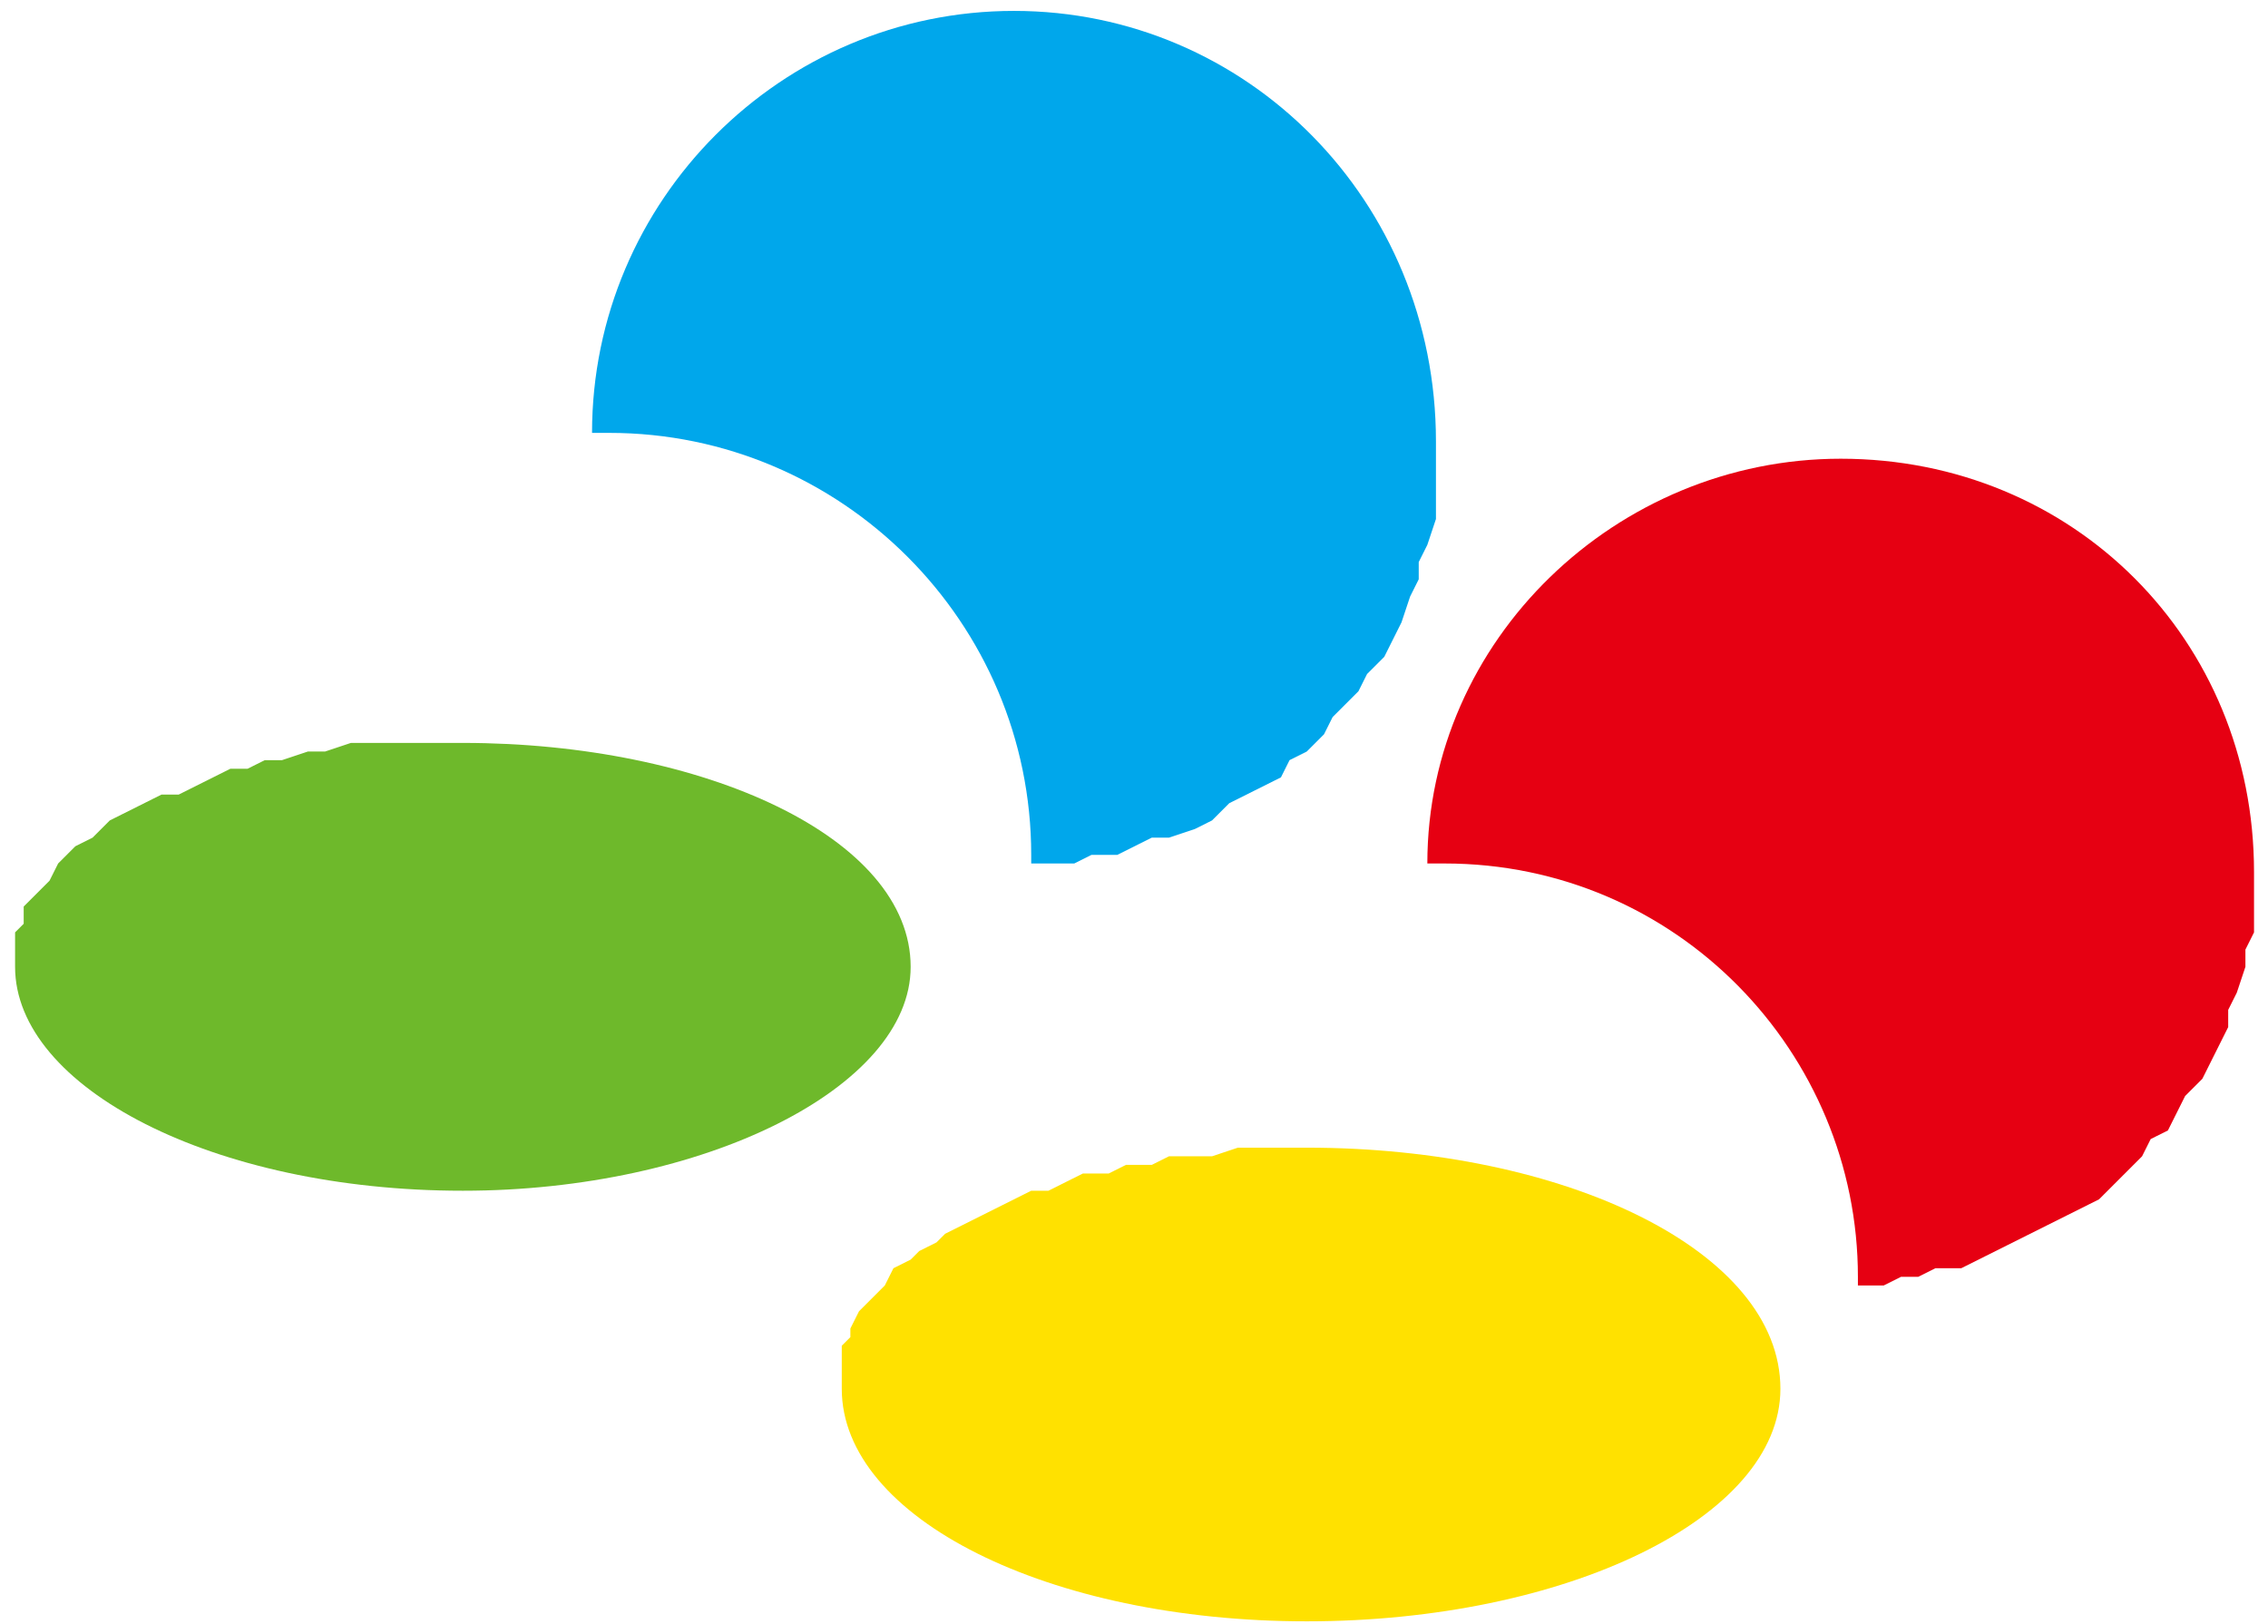
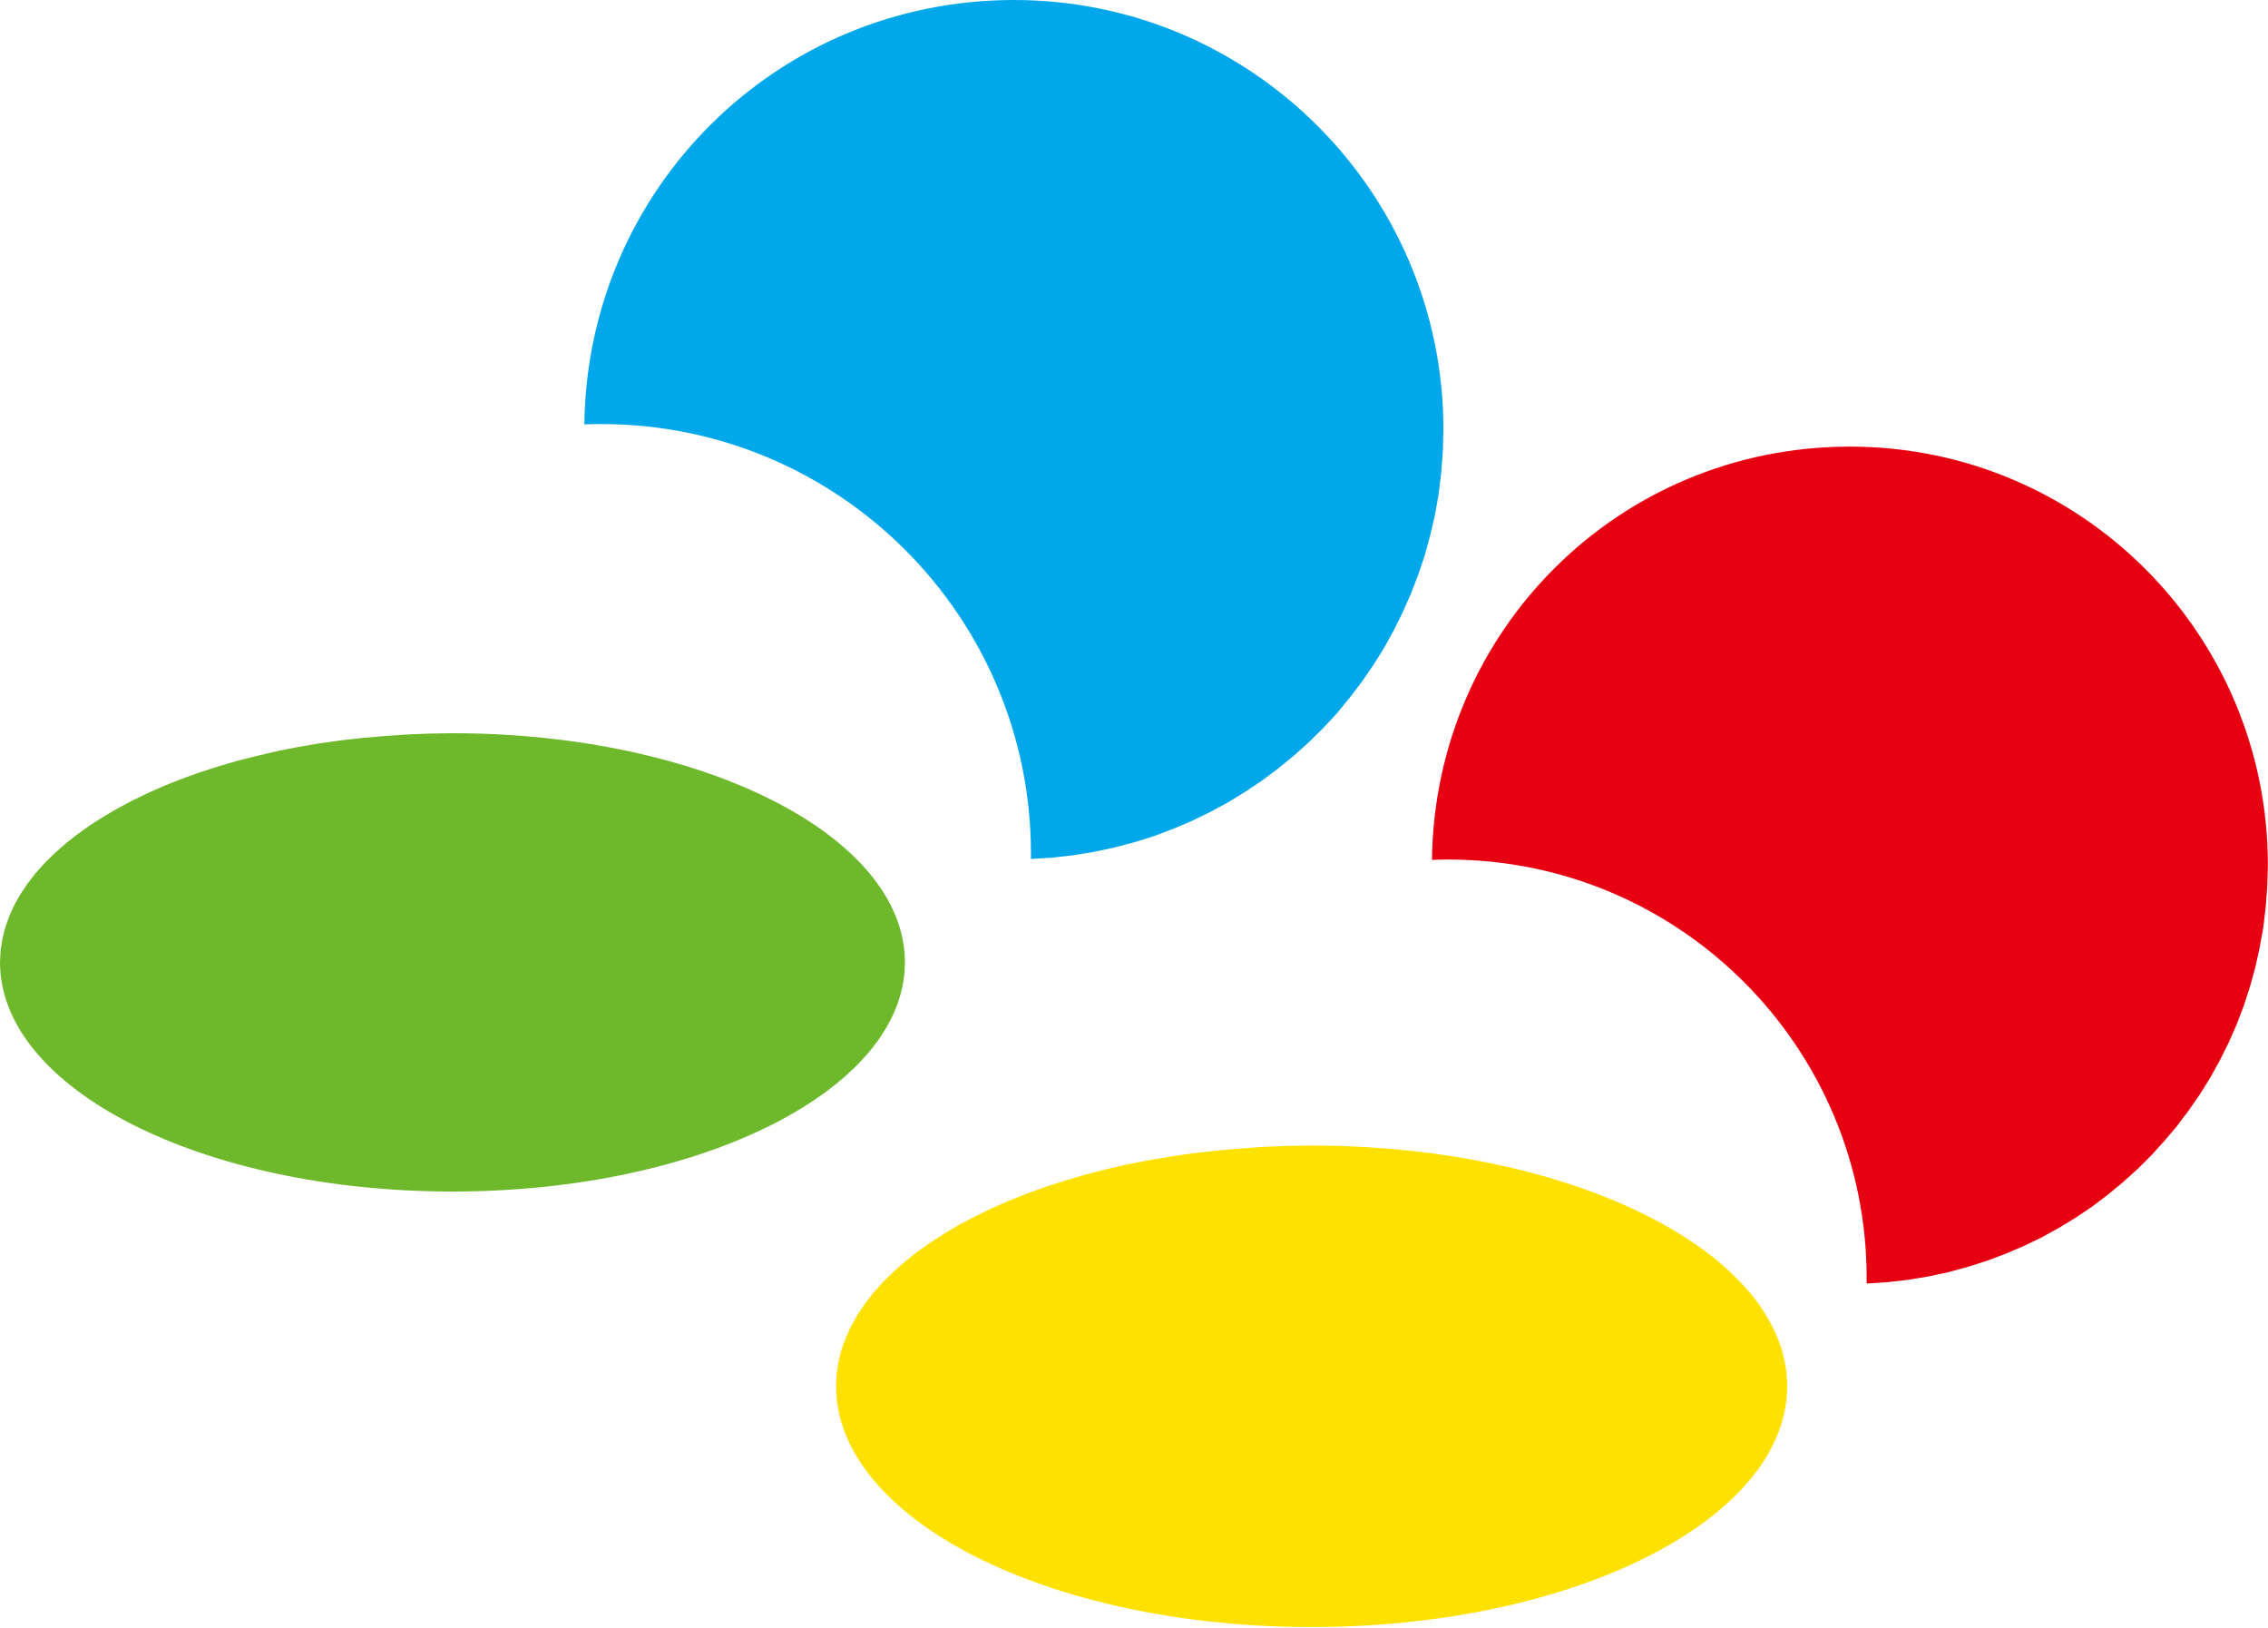
- <svg xmlns="http://www.w3.org/2000/svg" version="1.0" width="190" height="136" viewBox="0 0 1 1" id="body">
-   <defs id="defs3415">
- </defs>
-   <g transform="matrix(5.30447,0,0,5.304457,1.715065,-1.600537)" id="g3512">
-     <path d="M -0.359,0.414 L -0.359,0.413 L -0.359,0.411 L -0.359,0.41 L -0.358,0.409 L -0.358,0.407 L -0.357,0.406 L -0.356,0.405 L -0.355,0.404 L -0.354,0.402 L -0.353,0.401 L -0.352,0.4 L -0.35,0.399 L -0.349,0.398 L -0.348,0.397 L -0.346,0.396 L -0.344,0.395 L -0.342,0.394 L -0.34,0.394 L -0.338,0.393 L -0.336,0.392 L -0.334,0.391 L -0.332,0.391 L -0.33,0.39 L -0.328,0.39 L -0.325,0.389 L -0.323,0.389 L -0.32,0.388 L -0.318,0.388 L -0.315,0.388 L -0.313,0.388 L -0.31,0.388 L -0.307,0.388 C -0.279,0.388 -0.255,0.399 -0.255,0.414 C -0.255,0.428 -0.279,0.44 -0.307,0.44 C -0.336,0.44 -0.359,0.428 -0.359,0.414 z " style="font-style:normal;font-variant:normal;font-weight:normal;font-stretch:normal;letter-spacing:normal;word-spacing:normal;text-anchor:start;fill:#6EB92B;fill-opacity:1;fill-rule:nonzero;stroke:#2cd324;stroke-width:0;stroke-linecap:butt;stroke-linejoin:miter;stroke-miterlimit:10.433;stroke-dasharray:none;stroke-dashoffset:0;stroke-opacity:1" id="path3324" />
-     <path d="M -0.263,0.463 L -0.263,0.461 L -0.263,0.46 L -0.263,0.458 L -0.262,0.457 L -0.262,0.456 L -0.261,0.454 L -0.26,0.453 L -0.259,0.452 L -0.258,0.451 L -0.257,0.449 L -0.255,0.448 L -0.254,0.447 L -0.252,0.446 L -0.251,0.445 L -0.249,0.444 L -0.247,0.443 L -0.245,0.442 L -0.243,0.441 L -0.241,0.44 L -0.239,0.44 L -0.237,0.439 L -0.235,0.438 L -0.232,0.438 L -0.23,0.437 L -0.227,0.437 L -0.225,0.436 L -0.222,0.436 L -0.22,0.436 L -0.217,0.435 L -0.214,0.435 L -0.211,0.435 L -0.209,0.435 C -0.179,0.435 -0.154,0.447 -0.154,0.463 C -0.154,0.478 -0.179,0.49 -0.209,0.49 C -0.239,0.49 -0.263,0.478 -0.263,0.463 z " style="font-style:normal;font-variant:normal;font-weight:normal;font-stretch:normal;letter-spacing:normal;word-spacing:normal;text-anchor:start;fill:#FFE100;fill-opacity:1;fill-rule:nonzero;stroke:#f8fa1a;stroke-width:0;stroke-linecap:butt;stroke-linejoin:miter;stroke-miterlimit:10.433;stroke-dasharray:none;stroke-dashoffset:0;stroke-opacity:1" id="path3326" />
-     <path d="M -0.241,0.402 L -0.238,0.402 L -0.236,0.402 L -0.234,0.401 L -0.231,0.401 L -0.229,0.4 L -0.227,0.399 L -0.225,0.399 L -0.222,0.398 L -0.22,0.397 L -0.218,0.395 L -0.216,0.394 L -0.214,0.393 L -0.212,0.392 L -0.211,0.39 L -0.209,0.389 L -0.207,0.387 L -0.206,0.385 L -0.204,0.383 L -0.203,0.382 L -0.202,0.38 L -0.2,0.378 L -0.199,0.376 L -0.198,0.374 L -0.197,0.371 L -0.196,0.369 L -0.196,0.367 L -0.195,0.365 L -0.194,0.362 L -0.194,0.36 L -0.194,0.358 L -0.194,0.355 L -0.194,0.353 C -0.194,0.325 -0.216,0.303 -0.243,0.303 C -0.27,0.303 -0.292,0.325 -0.292,0.352 C -0.292,0.352 -0.291,0.352 -0.29,0.352 C -0.263,0.352 -0.241,0.374 -0.241,0.401 L -0.241,0.402" style="font-style:normal;font-variant:normal;font-weight:normal;font-stretch:normal;letter-spacing:normal;word-spacing:normal;text-anchor:start;fill:#00A7EB;fill-opacity:1;fill-rule:nonzero;stroke:#0a12ff;stroke-width:0;stroke-linecap:butt;stroke-linejoin:miter;stroke-miterlimit:10.433;stroke-dasharray:none;stroke-dashoffset:0;stroke-opacity:1" id="path3328" />
-     <path d="M -0.145,0.451 L -0.142,0.451 L -0.14,0.45 L -0.138,0.45 L -0.136,0.449 L -0.133,0.449 L -0.131,0.448 L -0.129,0.447 L -0.127,0.446 L -0.125,0.445 L -0.123,0.444 L -0.121,0.443 L -0.119,0.442 L -0.117,0.441 L -0.115,0.439 L -0.114,0.438 L -0.112,0.436 L -0.111,0.434 L -0.109,0.433 L -0.108,0.431 L -0.107,0.429 L -0.105,0.427 L -0.104,0.425 L -0.103,0.423 L -0.102,0.421 L -0.102,0.419 L -0.101,0.417 L -0.1,0.414 L -0.1,0.412 L -0.099,0.41 L -0.099,0.408 L -0.099,0.405 L -0.099,0.403 C -0.099,0.376 -0.12,0.355 -0.147,0.355 C -0.173,0.355 -0.195,0.376 -0.195,0.402 C -0.194,0.402 -0.194,0.402 -0.193,0.402 C -0.166,0.402 -0.145,0.424 -0.145,0.45 L -0.145,0.451" style="font-style:normal;font-variant:normal;font-weight:normal;font-stretch:normal;letter-spacing:normal;word-spacing:normal;text-anchor:start;fill:#E60012;fill-opacity:1;fill-rule:nonzero;stroke:#fb0f19;stroke-width:0;stroke-linecap:butt;stroke-linejoin:miter;stroke-miterlimit:10.433;stroke-dasharray:none;stroke-dashoffset:0;stroke-opacity:1" id="path3330" />
+ <svg xmlns="http://www.w3.org/2000/svg" id="body" viewBox="0 0 188 134.84">
+   <defs>
+     <style>
+       .cls-1 {
+         fill: #00a7eb;
+       }
+ 
+       .cls-2 {
+         fill: #e60012;
+       }
+ 
+       .cls-3 {
+         fill: #ffe100;
+       }
+ 
+       .cls-4 {
+         fill: #6eb92b;
+       }
+     </style>
+   </defs>
+   <g id="g3512">
+     <path id="path3324" class="cls-4" d="M0,79.74l.05-.98.15-.96.24-.95.33-.93.42-.93.51-.9.59-.88.67-.86.75-.84.83-.81.9-.8.97-.76,1.05-.75,1.11-.71,1.18-.69,1.24-.66,1.3-.63,1.36-.6,1.42-.56,1.47-.53,1.52-.49,1.57-.46,1.62-.41,1.66-.39,1.7-.34,1.74-.3,1.78-.25,1.81-.21,1.85-.16,1.88-.13,1.9-.08,1.93-.03c20.74,0,37.51,8.5,37.51,18.99s-16.78,18.99-37.51,18.99S0,90.26,0,79.74Z" />
+     <path id="path3326" class="cls-3" d="M69.3,114.9l.05-1.03.15-1.01.25-1,.35-.98.44-.96.53-.95.62-.93.71-.91.79-.89.87-.85.95-.84,1.02-.81,1.1-.78,1.17-.75,1.24-.73,1.3-.69,1.37-.66,1.43-.63,1.49-.59,1.54-.56,1.6-.51,1.65-.49,1.7-.44,1.74-.4,1.79-.35,1.83-.31,1.87-.28,1.92-.21,1.94-.18,1.97-.14,2-.08,2.03-.03c21.75,0,39.43,8.93,39.43,19.95s-17.67,19.95-39.43,19.95-39.4-8.93-39.4-19.95Z" />
+     <path id="path3328" class="cls-1" d="M85.46,71.18l1.77-.11,1.74-.2,1.72-.28,1.69-.36,1.66-.44,1.63-.51,1.59-.6,1.55-.66,1.52-.74,1.48-.8,1.43-.88,1.39-.93,1.34-1,1.29-1.06,1.24-1.11,1.18-1.16,1.14-1.23,1.06-1.29,1.01-1.33.95-1.38.89-1.42.81-1.47.75-1.52.68-1.54.61-1.59.54-1.62.45-1.65.39-1.69.3-1.72.21-1.74.13-1.77.05-1.78C119.65,15.96,103.7,0,84.05,0s-35.38,15.68-35.61,35.17c.46-.03.92-.03,1.41-.03,19.65,0,35.61,15.92,35.61,35.61v.43" />
+     <path id="path3330" class="cls-2" d="M154.73,106.36l1.73-.11,1.69-.19,1.68-.28,1.64-.35,1.62-.44,1.58-.5,1.55-.58,1.52-.65,1.48-.71,1.43-.79,1.4-.85,1.34-.9,1.3-.98,1.25-1.03,1.21-1.09,1.15-1.14,1.09-1.2,1.05-1.24.98-1.3.93-1.34.86-1.38.79-1.43.74-1.48.66-1.5.59-1.54.51-1.58.45-1.62.36-1.64.3-1.67.2-1.7.13-1.72.05-1.74c0-19.15-15.49-34.68-34.65-34.68s-34.42,15.29-34.64,34.25c.45-.03.91-.03,1.38-.03,19.11,0,34.65,15.53,34.65,34.68v.43" />
  </g>
</svg>
